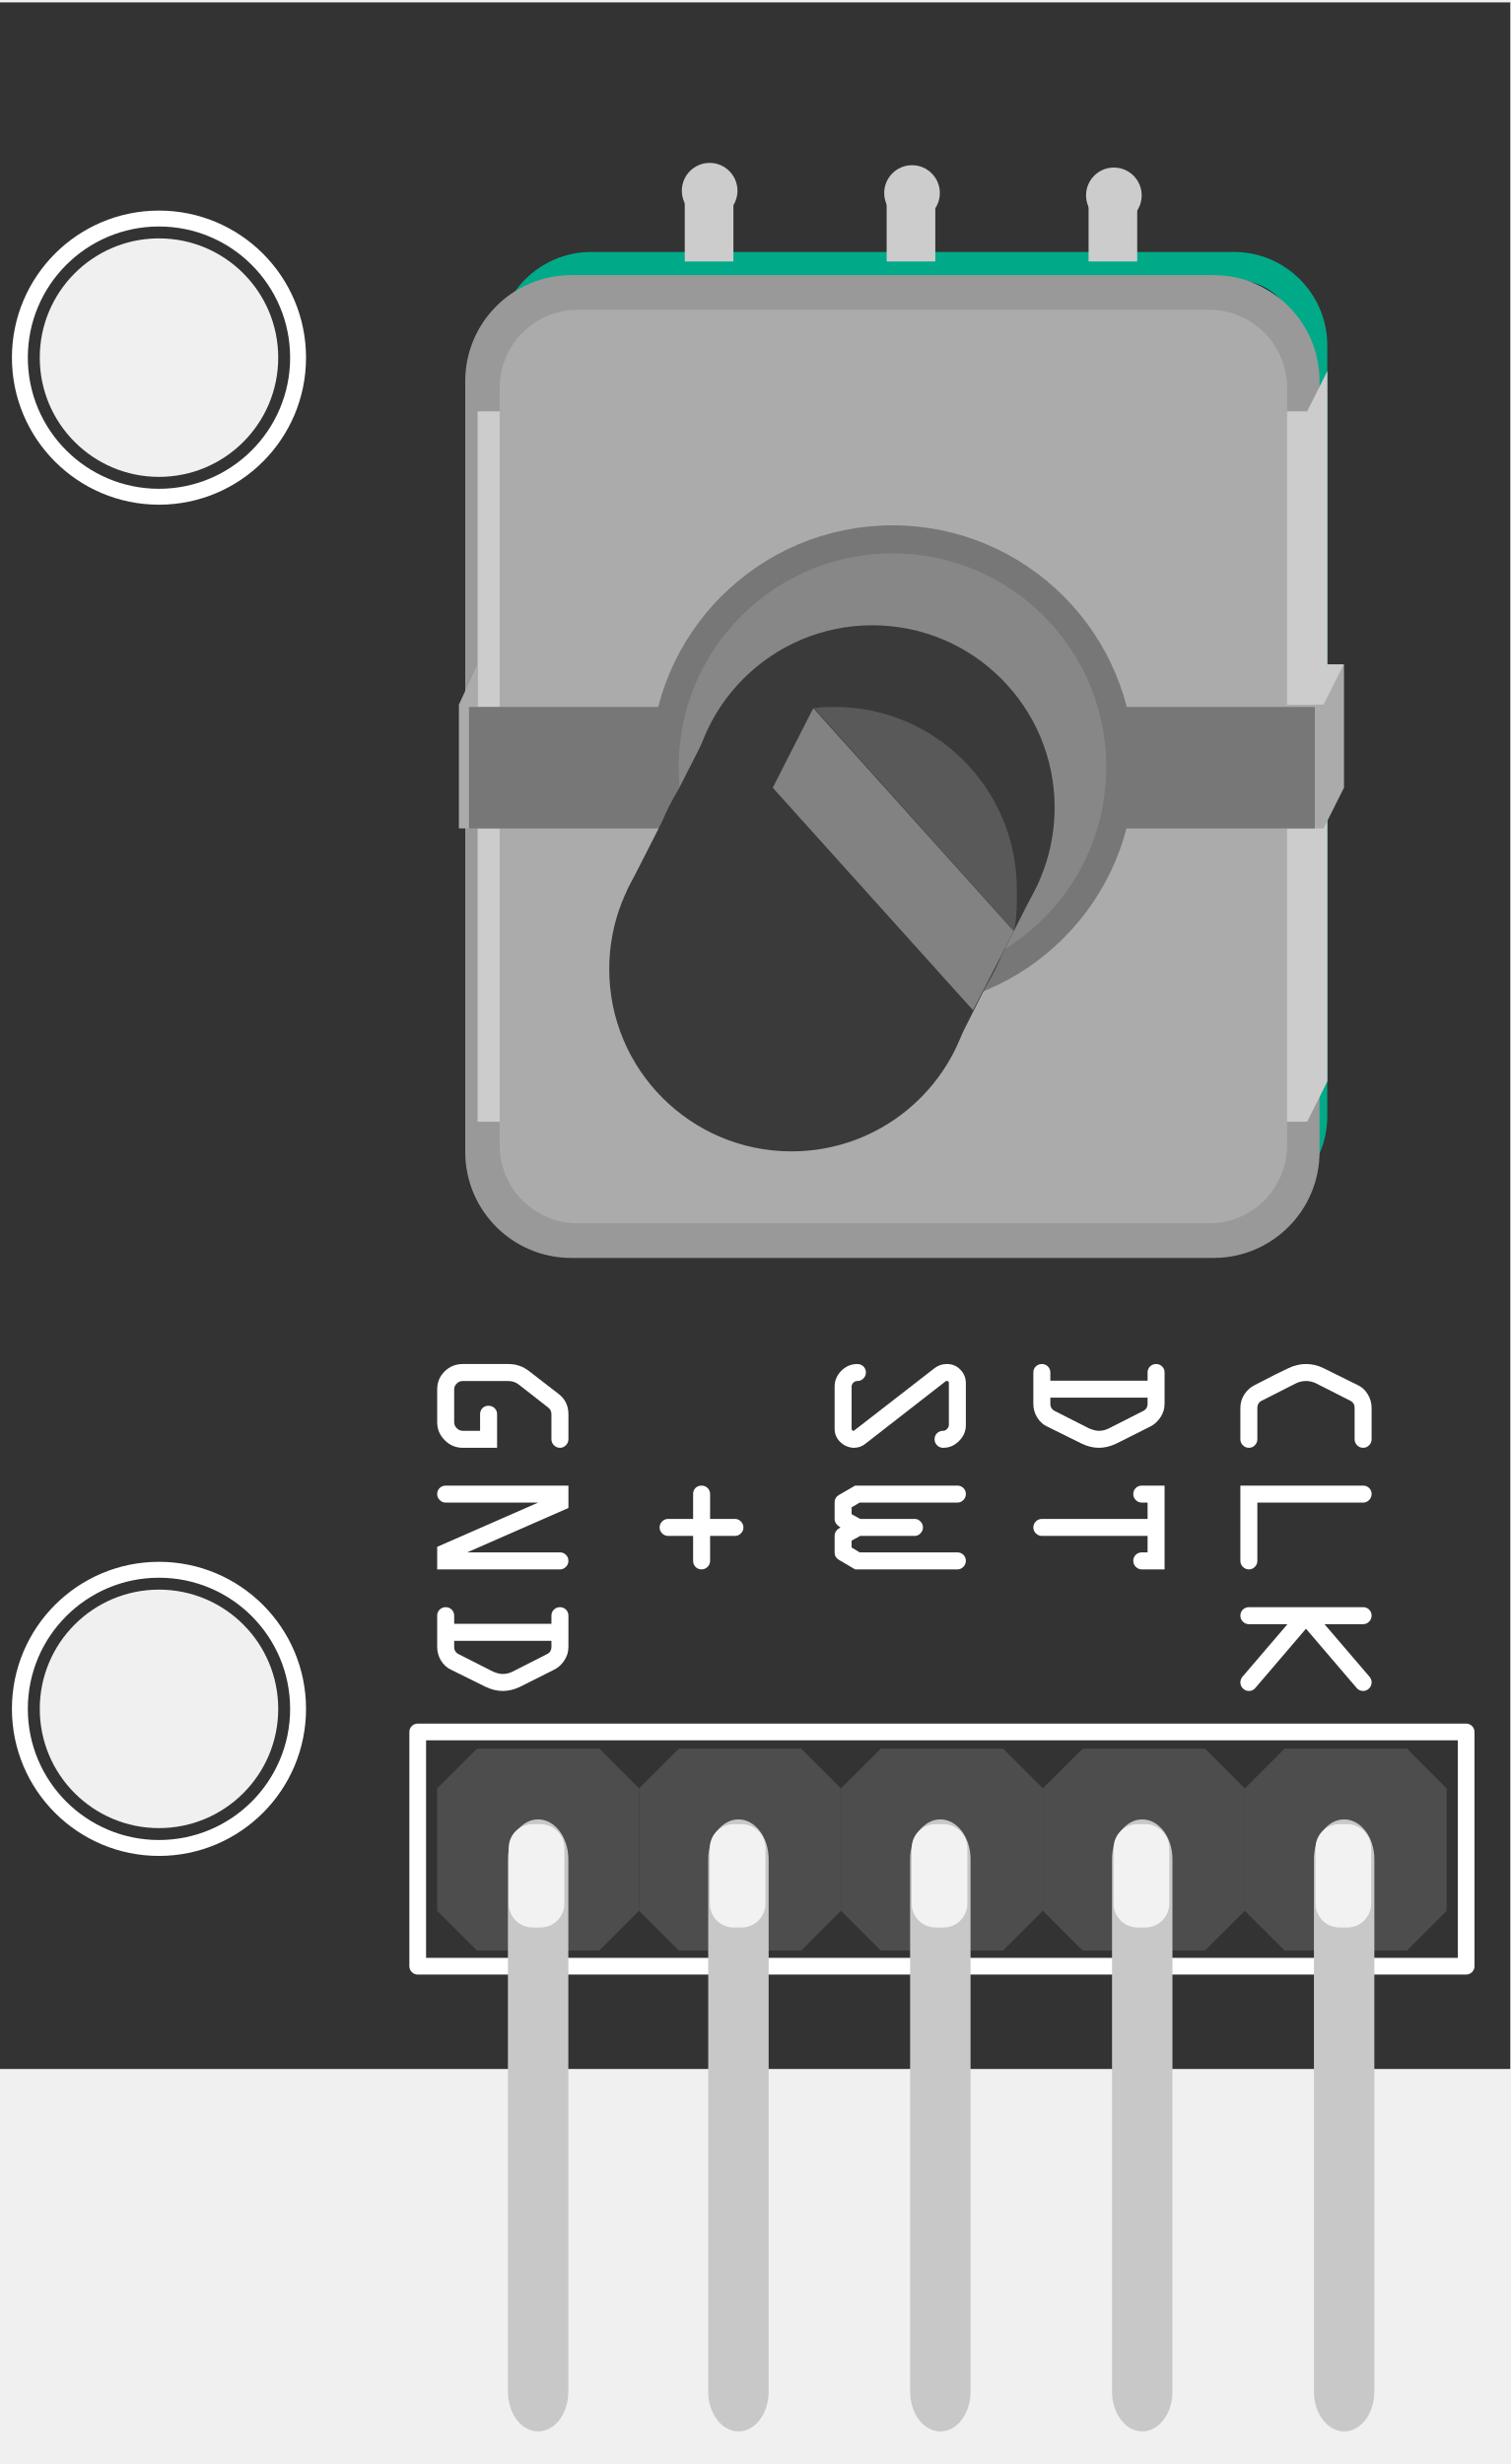
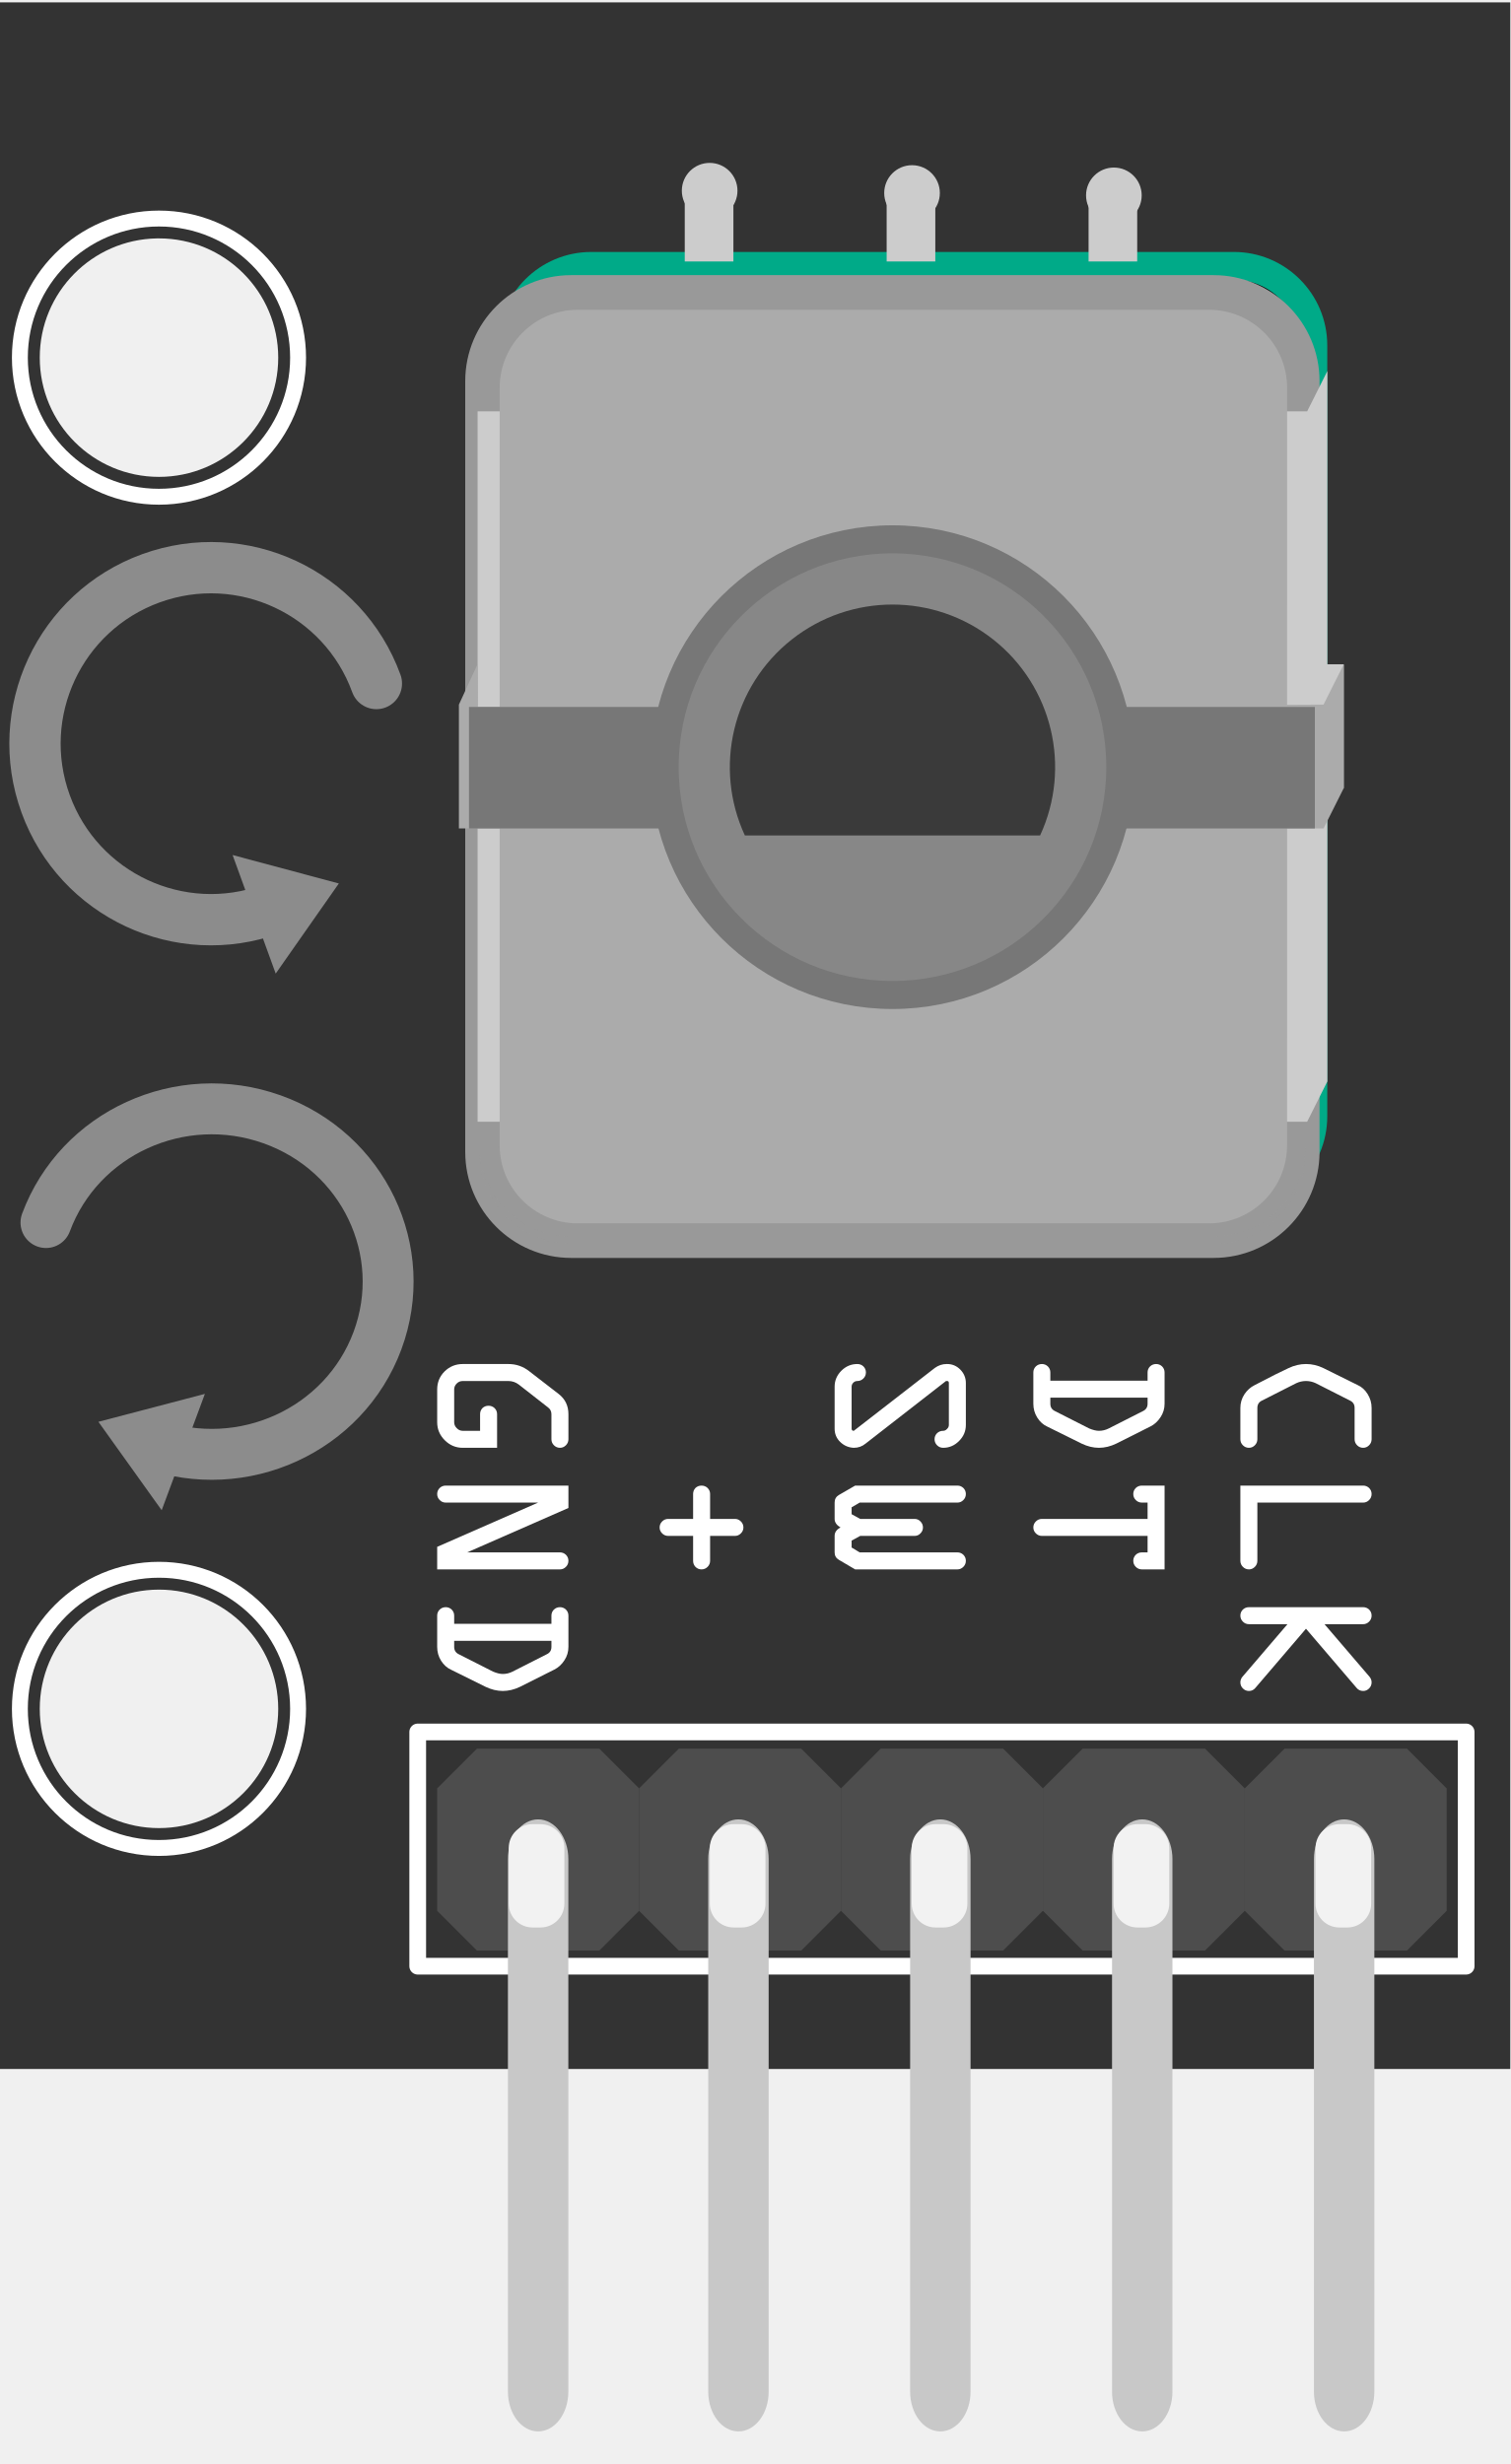
<svg xmlns="http://www.w3.org/2000/svg" width="34.2mm" height="55.8mm" gorn="0" viewBox="0 0 34.2 55.8" id="svg8" version="1.1">
  <defs id="defs2" />
-   <g transform="scale(0.018)">
+   <g transform="scale(0.018)" id="g18">
    <g gorn="0.3" id="breadboard" style="display:inline">
      <g gorn="0.3.0" id="g886baseboard" stroke="none">
-         <g transform="scale(26.45833)">
-           <g>
+         <g transform="scale(26.45833)" id="g2">
+           <g id="g1">
            <path gorn="0.3.0.0.0.0" id="rect833" d="M 0,0.111 V 98.381 H 71.811 V 0.111 Z M 7.463,11.336 a 5.669,5.669 0 0 1 0.096,0 5.669,5.669 0 0 1 5.67,5.67 5.669,5.669 0 0 1 -5.67,5.67 5.669,5.669 0 0 1 -5.668,-5.67 5.669,5.669 0 0 1 5.572,-5.67 z m 0.096,64.252 A 5.669,5.669 0 0 1 13.229,81.258 5.669,5.669 0 0 1 7.559,86.928 5.669,5.669 0 0 1 1.891,81.258 5.669,5.669 0 0 1 7.559,75.588 Z" style="stroke-linecap:round;stroke-linejoin:round" fill-opacity="1" fill="#333333" stroke="none" stroke-width="1.92" />
          </g>
        </g>
        <circle gorn="0.3.0.1" cy="449.953" id="ellipse874" style="stroke-linecap:round;stroke-linejoin:round;stroke-miterlimit:4;stroke-dasharray:none;" cx="200" fill-opacity="1" fill="none" stroke-opacity="1" r="175" stroke="#ffffff" stroke-width="20" />
        <circle gorn="0.3.0.2" cy="2149.953" id="circle876" style="stroke-linecap:round;stroke-linejoin:round;stroke-miterlimit:4;stroke-dasharray:none;" cx="200" fill-opacity="1" fill="none" stroke-opacity="1" r="175" stroke="#ffffff" stroke-width="20" />
        <rect width="1318.976" height="294.676" gorn="0.3.0.3" id="rect888" style="stroke-linecap:round;stroke-linejoin:round;stroke-miterlimit:4;stroke-dasharray:none;" y="2179.012" fill-opacity="1" x="525.512" fill="none" stroke-opacity="1" stroke="#ffffff" stroke-width="21.024" />
        <g gorn="0.3.0.4" id="g1015">
-           <g transform="rotate(90)">
-             <g>
+           <g transform="rotate(90)" id="g4">
+             <g id="g3">
              <g gorn="0.3.0.4.0.0.0" font-size="5973.71" id="text896" style="line-height:1.25;font-family:OCRA;-inkscape-font-specification:'OCRA, Normal';stroke-miterlimit:4;stroke-dasharray:none" fill="#ffffff" stroke-width="26.5" aria-label="CLK">
                <path gorn="0.3.0.4.0.0.0.0" font-size="5973.71" d="m 1716.099,-1643 q 0,-11.218 5.08,-21.802 l 21.378,-43.18 q 3.387,-7.62 11.218,-12.488 8.043,-5.08 17.568,-5.08 h 39.37 q 4.445,0 7.62,3.175 3.175,3.175 3.175,7.408 0,4.445 -3.175,7.62 -3.175,3.175 -7.62,3.175 h -39.37 q -6.562,0 -9.313,5.927 l -21.802,42.968 q -2.752,5.927 -2.752,12.277 0,6.35 2.752,12.277 l 21.802,42.968 q 2.752,5.927 9.313,5.927 h 39.37 q 4.445,0 7.62,3.175 3.175,3.175 3.175,7.408 0,4.445 -3.175,7.62 -3.175,3.175 -7.62,3.175 h -39.37 q -9.313,0 -17.145,-5.08 -7.62,-5.08 -11.43,-12.7 -15.663,-29.845 -21.59,-42.968 -5.08,-10.795 -5.08,-21.802 z" id="path1308" style="stroke-miterlimit:4;stroke-dasharray:none" fill="#ffffff" stroke-width="26.5" />
                <path gorn="0.3.0.4.0.0.0.1" font-size="5973.71" d="m 1869.061,-1560.45 v -154.517 q 0,-4.233 2.963,-7.408 3.175,-3.175 7.62,-3.175 4.445,0 7.62,3.175 3.175,3.175 3.175,7.408 v 133.139 h 73.237 q 4.445,0 7.62,3.175 3.175,3.175 3.175,7.408 0,4.445 -3.175,7.62 -3.175,3.175 -7.62,3.175 z" id="path1310" style="stroke-miterlimit:4;stroke-dasharray:none" fill="#ffffff" stroke-width="26.5" />
                <path gorn="0.3.0.4.0.0.0.2" font-size="5973.71" d="m 2022.024,-1571.245 v -143.722 q 0,-4.233 2.963,-7.408 3.175,-3.175 7.62,-3.175 4.445,0 7.62,3.175 3.175,3.175 3.175,7.408 v 48.683 l 66.252,-56.727 q 3.175,-2.54 6.985,-2.54 4.445,0 7.62,3.175 3.175,3.175 3.175,7.408 0,5.08 -3.81,8.255 l -74.507,63.712 74.507,63.712 q 3.81,3.175 3.81,8.043 0,4.445 -3.175,7.62 -3.175,3.175 -7.62,3.175 -3.81,0 -6.985,-2.54 l -66.252,-56.727 v 48.472 q 0,4.445 -3.175,7.62 -3.175,3.175 -7.62,3.175 -4.445,0 -7.62,-3.175 -2.963,-3.175 -2.963,-7.62 z" id="path1312" style="stroke-miterlimit:4;stroke-dasharray:none" fill="#ffffff" stroke-width="26.5" />
              </g>
            </g>
          </g>
-           <g transform="rotate(90)">
-             <g>
+           <g transform="rotate(90)" id="g6">
+             <g id="g5">
              <g gorn="0.3.0.4.1.0.0" font-size="5973.71" id="text900" style="line-height:1.25;font-family:OCRA;-inkscape-font-specification:'OCRA, Normal';stroke-miterlimit:4;stroke-dasharray:none" fill="#ffffff" stroke-width="26.5" aria-label="DT">
                <path gorn="0.3.0.4.1.0.0.0" font-size="5973.71" d="m 1716.099,-1310.795 q 0,-4.233 2.963,-7.408 3.175,-3.175 7.62,-3.175 h 10.372 v -122.344 h -10.372 q -4.445,0 -7.62,-3.175 -2.963,-3.175 -2.963,-7.62 0,-4.233 2.963,-7.408 3.175,-3.175 7.62,-3.175 h 39.37 q 9.313,0 16.933,5.08 7.832,5.08 11.642,12.7 l 21.59,42.968 q 5.292,11.007 5.292,21.802 0,10.795 -5.292,21.802 l -21.378,43.18 q -3.387,7.62 -11.43,12.7 -7.832,4.868 -17.357,4.868 h -39.37 q -4.445,0 -7.62,-3.175 -2.963,-3.175 -2.963,-7.62 z m 42.333,-10.583 h 7.62 q 6.562,0 9.313,-5.927 l 21.802,-42.968 q 2.963,-7.197 2.963,-12.277 0,-6.35 -2.963,-12.277 l -21.802,-42.968 q -2.752,-5.927 -9.313,-5.927 h -7.62 z" id="path1315" style="stroke-miterlimit:4;stroke-dasharray:none" fill="#ffffff" stroke-width="26.5" />
                <path gorn="0.3.0.4.1.0.0.1" font-size="5973.71" d="m 1869.061,-1436.525 v -28.575 h 105.41 v 28.575 q 0,4.445 -3.175,7.62 -3.175,3.175 -7.62,3.175 -4.445,0 -7.62,-3.175 -2.963,-3.175 -2.963,-7.62 v -7.197 h -20.743 v 132.927 q 0,4.445 -3.175,7.62 -3.175,3.175 -7.408,3.175 -4.445,0 -7.62,-3.175 -3.175,-3.175 -3.175,-7.62 v -132.927 h -20.532 v 7.197 q 0,4.445 -3.175,7.62 -3.175,3.175 -7.62,3.175 -4.445,0 -7.62,-3.175 -2.963,-3.175 -2.963,-7.62 z" id="path1317" style="stroke-miterlimit:4;stroke-dasharray:none" fill="#ffffff" stroke-width="26.5" />
              </g>
            </g>
          </g>
-           <g transform="rotate(90)">
-             <g>
+           <g transform="rotate(90)" id="g8">
+             <g id="g7">
              <g gorn="0.3.0.4.2.0.0" font-size="5973.71" id="text904" style="line-height:1.25;font-family:OCRA;-inkscape-font-specification:'OCRA, Normal';stroke-miterlimit:4;stroke-dasharray:none" fill="#ffffff" stroke-width="26.5" aria-label="SW">
                <path gorn="0.3.0.4.2.0.0.0" font-size="5973.71" d="m 1716.099,-1078.575 q 0,-4.445 2.963,-7.62 3.175,-3.175 7.62,-3.175 4.445,0 7.62,3.175 3.175,3.175 3.175,7.62 0,2.963 2.117,5.08 2.117,2.117 5.08,2.117 h 52.705 q 2.752,0 2.752,-2.752 l -79.163,-102.023 q -4.868,-6.773 -4.868,-14.817 v -0.635 q 0,-9.525 6.985,-16.51 7.197,-6.985 16.933,-6.985 h 52.705 q 11.642,0 20.108,8.467 8.678,8.467 8.678,20.108 0,4.445 -3.175,7.62 -3.175,3.175 -7.62,3.175 -4.445,0 -7.62,-3.175 -2.963,-3.175 -2.963,-7.62 0,-2.752 -2.328,-4.868 -2.117,-2.328 -5.08,-2.328 h -52.705 q -2.54,0 -2.54,2.117 v 0.635 0.847 l 78.74,101.177 q 5.292,6.35 5.292,14.817 -0.423,9.948 -7.408,17.145 -6.773,6.985 -16.722,6.985 h -52.705 q -11.642,0 -20.108,-8.467 -8.467,-8.467 -8.467,-20.108 z" id="path1320" style="stroke-miterlimit:4;stroke-dasharray:none" fill="#ffffff" stroke-width="26.5" />
                <path gorn="0.3.0.4.2.0.0.1" font-size="5973.71" d="m 1869.061,-1075.823 v -128.694 q 0,-4.233 2.963,-7.408 3.175,-3.175 7.62,-3.175 4.445,0 7.62,3.175 3.175,3.175 3.175,7.408 v 122.978 l 5.927,10.16 h 8.678 q 0.423,-0.635 2.54,-4.657 2.117,-4.022 3.387,-6.138 v -68.368 q 0,-4.445 3.175,-7.408 3.175,-3.175 7.62,-3.175 4.233,0 7.408,3.175 3.175,2.963 3.175,7.408 v 68.368 q 1.27,2.117 3.387,6.138 2.117,4.022 2.54,4.657 h 8.678 l 6.138,-10.16 v -122.978 q 0,-4.233 2.963,-7.408 3.175,-3.175 7.62,-3.175 4.445,0 7.62,3.175 3.175,3.175 3.175,7.408 v 128.694 l -12.065,20.532 q -3.175,5.292 -9.313,5.292 h -20.743 q -6.773,0 -10.583,-7.408 -4.445,7.408 -10.795,7.408 h -20.532 q -6.35,0 -9.525,-5.292 z" id="path1322" style="stroke-miterlimit:4;stroke-dasharray:none" fill="#ffffff" stroke-width="26.5" />
              </g>
            </g>
          </g>
-           <g transform="rotate(90)">
-             <g>
+           <g transform="rotate(90)" id="g10">
+             <g id="g9">
              <g gorn="0.3.0.4.3.0.0" font-size="5973.71" id="text912" style="line-height:1.25;font-family:OCRA;-inkscape-font-specification:'OCRA, Normal';stroke-miterlimit:4;stroke-dasharray:none" fill="#ffffff" stroke-width="26.5" aria-label=" +">
                <path gorn="0.3.0.4.3.0.0.0" font-size="5973.71" d="m 1872.025,-874.93 q -2.963,-3.175 -2.963,-7.62 0,-4.445 2.963,-7.62 3.175,-3.175 7.62,-3.175 h 31.327 v -31.327 q 0,-4.233 3.175,-7.408 3.175,-3.175 7.62,-3.175 4.233,0 7.408,3.175 3.175,3.175 3.175,7.408 v 31.327 h 31.327 q 4.445,0 7.62,3.175 3.175,3.175 3.175,7.62 0,4.445 -3.175,7.62 -3.175,2.963 -7.62,2.963 h -31.327 v 31.327 q 0,4.445 -3.175,7.62 -3.175,3.175 -7.408,3.175 -4.445,0 -7.62,-3.175 -3.175,-3.175 -3.175,-7.62 v -31.327 h -31.327 q -4.445,0 -7.62,-2.963 z" id="path1325" style="stroke-miterlimit:4;stroke-dasharray:none" fill="#ffffff" stroke-width="26.5" />
              </g>
            </g>
          </g>
-           <g transform="rotate(90)">
-             <g>
+           <g transform="rotate(90)" id="g12">
+             <g id="g11">
              <g gorn="0.3.0.4.4.0.0" font-size="5973.71" id="text908" style="line-height:1.25;font-family:OCRA;-inkscape-font-specification:'OCRA, Normal';stroke-miterlimit:4;stroke-dasharray:none" fill="#ffffff" stroke-width="26.5" aria-label="GND">
                <path gorn="0.3.0.4.4.0.0.0" font-size="5973.71" d="m 1716.099,-582.173 v -57.362 q 0,-14.605 8.89,-26.035 l 28.787,-37.253 q 9.525,-12.277 25.4,-12.277 h 31.538 q 4.445,0 7.62,3.175 3.175,3.175 3.175,7.408 0,4.445 -3.175,7.62 -3.175,3.175 -7.62,3.175 h -31.538 q -5.292,0 -8.467,4.233 l -28.787,36.83 q -4.445,5.927 -4.445,13.123 v 57.362 q 0,4.445 3.175,7.62 3.175,3.175 7.408,3.175 h 41.275 q 4.233,0 7.408,-3.175 3.387,-3.175 3.387,-7.62 v -21.802 h -20.955 q -4.445,0 -7.62,-2.963 -2.963,-3.175 -2.963,-7.62 0,-4.445 2.963,-7.62 3.175,-3.175 7.62,-3.175 h 42.333 v 43.18 q 0,13.123 -9.525,22.648 -9.525,9.525 -22.648,9.525 h -41.275 q -13.335,0 -22.648,-9.313 -9.313,-9.525 -9.313,-22.86 z" id="path1328" style="stroke-miterlimit:4;stroke-dasharray:none" fill="#ffffff" stroke-width="26.5" />
                <path gorn="0.3.0.4.4.0.0.1" font-size="5973.71" d="m 1869.061,-560.795 v -154.305 h 28.152 l 55.88,127.424 v -116.84 q 0,-4.233 2.963,-7.408 3.175,-3.175 7.62,-3.175 4.445,0 7.62,3.175 3.175,3.175 3.175,7.408 V -550 h -28.363 l -55.669,-127 v 116.205 q 0,4.445 -3.175,7.62 -3.175,3.175 -7.62,3.175 -4.445,0 -7.62,-3.175 -2.963,-3.175 -2.963,-7.62 z" id="path1330" style="stroke-miterlimit:4;stroke-dasharray:none" fill="#ffffff" stroke-width="26.5" />
                <path gorn="0.3.0.4.4.0.0.2" font-size="5973.71" d="m 2022.024,-560.795 q 0,-4.233 2.963,-7.408 3.175,-3.175 7.62,-3.175 h 10.372 V -693.722 h -10.372 q -4.445,0 -7.62,-3.175 -2.963,-3.175 -2.963,-7.62 0,-4.233 2.963,-7.408 3.175,-3.175 7.62,-3.175 h 39.37 q 9.313,0 16.933,5.08 7.832,5.08 11.642,12.7 l 21.59,42.968 q 5.292,11.007 5.292,21.802 0,10.795 -5.292,21.802 l -21.378,43.18 q -3.387,7.62 -11.43,12.7 Q 2081.502,-550 2071.977,-550 h -39.37 q -4.445,0 -7.62,-3.175 -2.963,-3.175 -2.963,-7.62 z m 42.334,-10.583 h 7.62 q 6.562,0 9.313,-5.927 l 21.802,-42.968 q 2.963,-7.197 2.963,-12.277 0,-6.35 -2.963,-12.277 l -21.802,-42.968 q -2.752,-5.927 -9.313,-5.927 h -7.62 z" id="path1332" style="stroke-miterlimit:4;stroke-dasharray:none" fill="#ffffff" stroke-width="26.5" />
              </g>
            </g>
          </g>
        </g>
      </g>
      <g gorn="0.3.1" id="grpPinblock" style="display:inline">
-         <g transform="scale(26.45833)">
-           <g>
+         <g transform="scale(26.45833)" id="g14">
+           <g id="g13">
            <path gorn="0.3.1.0.0.0" id="rect961" d="m 22.678,83.15 -1.891,1.889 v 5.82 L 22.678,92.75 h 5.82 l 1.889,-1.891 v -5.82 l -1.889,-1.889 z" style="stroke-linecap:round;stroke-linejoin:bevel;stroke-miterlimit:4;stroke-dasharray:none;" fill-opacity="1" fill="#4d4d4d" stroke-opacity="1" stroke="none" stroke-width="0.589" />
          </g>
        </g>
        <path gorn="0.3.1.1" id="path979" d="m 854.023,2200.021 -50.023,49.971 v 153.996 l 50.023,50.023 h 153.996 l 49.971,-50.023 v -153.996 l -49.971,-49.971 z" style="stroke-linecap:round;stroke-linejoin:bevel;stroke-miterlimit:4;stroke-dasharray:none;" fill-opacity="1" fill="#4d4d4d" stroke-opacity="1" stroke="none" stroke-width="15.573" />
        <path gorn="0.3.1.2" id="path981" d="M 1108.023,2200.021 1058,2249.992 v 153.996 l 50.023,50.023 h 153.996 l 49.971,-50.023 v -153.996 l -49.971,-49.971 z" style="stroke-linecap:round;stroke-linejoin:bevel;stroke-miterlimit:4;stroke-dasharray:none;" fill-opacity="1" fill="#4d4d4d" stroke-opacity="1" stroke="none" stroke-width="15.573" />
        <path gorn="0.3.1.3" id="path983" d="M 1362.023,2200.021 1312,2249.992 v 153.996 l 50.023,50.023 h 153.996 l 49.971,-50.023 v -153.996 l -49.971,-49.971 z" style="stroke-linecap:round;stroke-linejoin:bevel;stroke-miterlimit:4;stroke-dasharray:none;" fill-opacity="1" fill="#4d4d4d" stroke-opacity="1" stroke="none" stroke-width="15.573" />
        <path gorn="0.3.1.4" id="path985" d="m 1616.023,2200.021 -50.023,49.971 v 153.996 l 50.023,50.023 h 153.996 l 49.971,-50.023 v -153.996 l -49.971,-49.971 z" style="stroke-linecap:round;stroke-linejoin:bevel;stroke-miterlimit:4;stroke-dasharray:none;" fill-opacity="1" fill="#4d4d4d" stroke-opacity="1" stroke="none" stroke-width="15.573" />
        <rect width="76" height="770" gorn="0.3.1.5" id="rect1028" style="stroke-linecap:round;stroke-linejoin:bevel;stroke-miterlimit:4;stroke-dasharray:none;" y="2289" fill-opacity="1" x="639" fill="#c8c8c8" stroke-opacity="1" stroke="none" stroke-width="20" rx="50" />
        <rect width="76" height="770" gorn="0.3.1.6" id="rect1030" style="stroke-linecap:round;stroke-linejoin:bevel;stroke-miterlimit:4;stroke-dasharray:none;" y="2289" fill-opacity="1" x="891" fill="#c8c8c8" stroke-opacity="1" stroke="none" stroke-width="20" rx="50" />
        <rect width="76" height="770" gorn="0.3.1.7" id="rect1032" style="stroke-linecap:round;stroke-linejoin:bevel;stroke-miterlimit:4;stroke-dasharray:none;" y="2289" fill-opacity="1" x="1145" fill="#c8c8c8" stroke-opacity="1" stroke="none" stroke-width="20" rx="50" />
        <rect width="76" height="770" gorn="0.3.1.8" id="rect1034" style="stroke-linecap:round;stroke-linejoin:bevel;stroke-miterlimit:4;stroke-dasharray:none;" y="2289" fill-opacity="1" x="1399" fill="#c8c8c8" stroke-opacity="1" stroke="none" stroke-width="20" rx="50" />
        <rect width="76" height="770" gorn="0.3.1.9" id="rect1036" style="stroke-linecap:round;stroke-linejoin:bevel;stroke-miterlimit:4;stroke-dasharray:none;" y="2289" fill-opacity="1" x="1653" fill="#c8c8c8" stroke-opacity="1" stroke="none" stroke-width="20" rx="50" />
        <rect width="70" height="130" gorn="0.3.1.10" id="rect1038" style="stroke-linecap:round;stroke-linejoin:bevel;stroke-miterlimit:4;stroke-dasharray:none;" y="2295" fill-opacity="1" x="1655" fill="#f2f2f2" stroke-opacity="1" stroke="none" stroke-width="7.887" rx="30" />
        <rect width="70" height="130" gorn="0.3.1.11" id="rect1040" style="stroke-linecap:round;stroke-linejoin:bevel;stroke-miterlimit:4;stroke-dasharray:none;" y="2295" fill-opacity="1" x="1401" fill="#f2f2f2" stroke-opacity="1" stroke="none" stroke-width="7.887" rx="30" />
        <rect width="70" height="130" gorn="0.3.1.12" id="rect1042" style="stroke-linecap:round;stroke-linejoin:bevel;stroke-miterlimit:4;stroke-dasharray:none;" y="2295" fill-opacity="1" x="1147" fill="#f2f2f2" stroke-opacity="1" stroke="none" stroke-width="7.887" rx="30" />
        <rect width="70" height="130" gorn="0.3.1.13" id="rect1044" style="stroke-linecap:round;stroke-linejoin:bevel;stroke-miterlimit:4;stroke-dasharray:none;" y="2295" fill-opacity="1" x="893" fill="#f2f2f2" stroke-opacity="1" stroke="none" stroke-width="7.887" rx="30" />
        <rect width="70" height="130" gorn="0.3.1.14" id="rect1046" style="stroke-linecap:round;stroke-linejoin:bevel;stroke-miterlimit:4;stroke-dasharray:none;" y="2295" fill-opacity="1" x="640" fill="#f2f2f2" stroke-opacity="1" stroke="none" stroke-width="7.887" rx="30" />
      </g>
-       <g transform="matrix(35.27777,0,0,-35.27777,551.505,1605.899)">
-         <g>
-           <g gorn="0.3.2.0.0" id="rotaryEncoder" data-encoder-role="knob">
+       <g transform="matrix(35.27777,0,0,-35.27777,551.505,1605.899)" id="g17">
+         <g id="g16">
+           <g gorn="0.3.2.0.0" id="rotaryEncoder">
            <path gorn="0.3.2.0.0.0" d="m 31.203,33.205 c 0,1.563 -1.271,2.835 -2.834,2.835 H 5.453 c -1.565,0 -2.834,-1.271 -2.834,-2.835 v -27.496 c 0,-1.564 1.269,-2.835 2.834,-2.835 h 22.916 c 1.564,0 2.834,1.271 2.834,2.835 z" id="path4422" style="stroke-width:0.992;stroke-miterlimit:4;stroke-dasharray:none" stroke="#00aa88" stroke-width="0.883" />
            <rect height="4.416" width="30.833" gorn="0.3.2.0.0.1" id="rect4424" y="17.415" x="1.452" fill="#cccccc" />
            <rect height="2.666" width="1.734" gorn="0.3.2.0.0.2" id="rect4426" y="36.197" x="23.187" fill="#cccccc" />
            <rect height="2.666" width="1.735" gorn="0.3.2.0.0.3" id="rect4428" y="36.197" x="15.986" fill="#cccccc" />
            <rect height="2.666" width="1.735" gorn="0.3.2.0.0.4" id="rect4430" y="36.197" x="8.786" fill="#cccccc" />
            <g gorn="0.3.2.0.0.5" id="g4434">
              <path gorn="0.3.2.0.0.5.0" d="M 27.648,35.209 H 4.733 c -1.806,0 -3.275,-1.471 -3.275,-3.277 V 4.435 C 1.458,2.629 2.927,1.16 4.733,1.16 h 22.915 c 1.806,0 3.275,1.469 3.275,3.275 v 27.497 c 0,1.807 -1.469,3.277 -3.275,3.277 z M 4.733,2.042 C 3.414,2.042 2.34,3.115 2.34,4.435 v 27.497 c 0,1.32 1.073,2.395 2.393,2.395 h 22.915 c 1.319,0 2.393,-1.074 2.393,-2.395 V 4.435 c 0,-1.319 -1.073,-2.393 -2.393,-2.393 z" id="path4432" stroke-opacity="1" stroke="#999999" stroke-width="1" />
            </g>
            <polygon gorn="0.3.2.0.0.6" id="polygon4436" style="fill:#cccccc" fill="#cccccc" points="31.703,32.29 30.982,30.852 1.399,30.852 1.399,5.517 30.982,5.517 31.703,6.956 " />
            <polygon gorn="0.3.2.0.0.7" id="polygon4438" fill="#ababab" points="31.566,15.976 32.287,17.415 32.287,21.831 31.566,20.392 1.399,20.31 1.385,21.811 0.732,20.392 0.732,15.976 " />
            <path gorn="0.3.2.0.0.8" d="m 30.267,31.689 c 0,1.539 -1.246,2.785 -2.785,2.785 H 4.971 c -1.538,0 -2.785,-1.246 -2.785,-2.785 V 4.678 c 0,-1.537 1.247,-2.785 2.785,-2.785 h 22.511 c 1.537,0 2.784,1.248 2.784,2.785 z" id="path4440" fill="#ababab" />
            <circle gorn="0.3.2.0.0.9" cy="38.554" id="circle4442" style="stroke-miterlimit:4;stroke-dasharray:none" cx="24.089" fill-opacity="1" fill="#cccccc" r="0.992" stroke-width="0.519" />
            <circle gorn="0.3.2.0.0.10" cy="38.72" id="circle4444" cx="9.674" fill-opacity="1" fill="#cccccc" r="0.992" stroke-width="0.518" />
            <circle gorn="0.3.2.0.0.11" cy="38.638" id="circle4446" cx="16.891" fill-opacity="1" fill="#cccccc" r="0.992" stroke-width="0.518" />
            <rect width="30.166" height="4.334" gorn="0.3.2.0.0.12" id="rect5136" style="stroke-linecap:round;stroke-linejoin:miter;stroke-miterlimit:4;stroke-dasharray:none;" y="15.976" fill-opacity="1" x="1.091" fill="#777777" stroke-opacity="1" stroke="none" stroke-width="0.992" />
            <circle gorn="0.3.2.0.0.13" cy="18.162" id="circle4450" cx="16.194" fill="#878787" stroke="#777777" r="8.125" stroke-width="1" />
-             <circle gorn="0.3.2.0.0.14" cy="18.162" id="circle4452" cx="16.194" fill="#878787" r="6.5" />
-             <circle gorn="0.3.2.0.0.15" cy="16.722" id="circle4454" cx="15.476" fill="#3a3a3a" r="6.5" />
-             <polygon gorn="0.3.2.0.0.16" id="polygon4456" fill="#3a3a3a" points="18.394,8.098 6.731,13.768 9.862,19.923 21.428,14.111 " />
-             <path gorn="0.3.2.0.0.17" d="m 13.37,20.268 7.149,-7.957 c 0.122,0.496 0.109,0.963 0.109,1.498 0,3.59 -2.91,6.502 -6.501,6.502 -0.256,0.001 -0.508,-0.014 -0.757,-0.043 z" id="path4458" fill="#595959" />
-             <path gorn="0.3.2.0.0.18" d="M 13.364,20.309 C 10.089,19.974 7.533,17.205 7.533,13.84 c 0,-3.59 2.91,-6.5 6.5,-6.5 3.122,0 5.728,2.198 6.357,5.13 z" id="path4460" fill="#3a3a3a" />
-             <path gorn="0.3.2.0.0.19" d="M 11.924,17.429 C 8.649,17.094 6.093,14.324 6.093,10.96 c 0,-3.59 2.91,-6.5 6.5,-6.5 3.122,0 5.729,2.198 6.358,5.13 z" id="path4462" fill="#3a3a3a" />
            <path gorn="0.3.2.0.0.20" d="m 30.923,4.701 c 0,-1.806 -1.47,-3.275 -3.275,-3.275 H 4.733 c -1.806,0 -3.275,1.469 -3.275,3.275 V 4.435 C 1.458,2.629 2.927,1.16 4.733,1.16 h 22.915 c 1.806,0 3.275,1.469 3.275,3.275" id="path4464" style="fill:#999999" opacity="0.2" fill="#ffffff" />
-             <polygon gorn="0.3.2.0.0.21" id="polygon4466" fill="#828282" points="19.066,9.493 11.924,17.429 13.37,20.268 20.521,12.312 " />
+             <g data-encoder-role="knob" id="g15">
+               <circle gorn="0.3.2.0.0.14" cy="18.162" id="circle4452" cx="16.194" fill="#878787" r="6.5" />
+               <path d="M 10.930,15.726 L 21.458,15.726 A 5.8,5.8 0 1 1 10.930,15.726 Z" fill="#3a3a3a" id="path14" />
+             </g>
          </g>
        </g>
      </g>
      <rect width="76" height="100" gorn="0.3.3" id="connector0pin" style="stroke-linecap:round;stroke-linejoin:round;stroke-miterlimit:4;stroke-dasharray:none" y="2900" fill-opacity="1" x="639" fill="none" stroke="none" stroke-width="44.554" />
      <rect width="76" height="100" gorn="0.3.4" id="connector1pin" style="stroke-linecap:round;stroke-linejoin:round;stroke-miterlimit:4;stroke-dasharray:none" y="2900" fill-opacity="1" x="891" fill="none" stroke="none" stroke-width="44.555" />
      <rect width="76" height="100" gorn="0.3.5" id="connector2pin" style="stroke-linecap:round;stroke-linejoin:round;stroke-miterlimit:4;stroke-dasharray:none" y="2900" fill-opacity="1" x="1145" fill="none" stroke="none" stroke-width="44.554" />
      <rect width="76" height="100" gorn="0.3.6" id="connector3pin" style="stroke-linecap:round;stroke-linejoin:round;stroke-miterlimit:4;stroke-dasharray:none" y="2900" fill-opacity="1" x="1399" fill="none" stroke="none" stroke-width="44.554" />
      <rect width="76" height="100" gorn="0.3.7" id="connector4pin" style="stroke-linecap:round;stroke-linejoin:round;stroke-miterlimit:4;stroke-dasharray:none" y="2900" fill-opacity="1" x="1653" fill="none" stroke="none" stroke-width="44.554" />
    </g>
  </g>
-   <circle data-role="button-cap" data-encoder-role="area" cx="20.21" cy="17.374" r="8.1" fill="transparent" stroke="none" />
-   <circle data-role="button-indicator" cx="20.21" cy="17.374" r="5.94" fill="none" fill-opacity="0.55" pointer-events="none" />
+   <circle data-role="button-cap" data-encoder-role="area" cx="20.21" cy="17.374" r="8.1" fill="transparent" stroke="none" id="circle18" />
+   <circle data-role="button-indicator" cx="20.21" cy="17.374" r="5.94" fill="none" fill-opacity="0.55" pointer-events="none" id="circle19" />
+   <circle data-encoder-role="ccw-button" cx="4.779" cy="16.842" r="4.483" fill="transparent" stroke="none" style="stroke-width:1.66" id="circle20" />
+   <path d="M 8.523,15.479 A 3.985,3.985 0 1 0 6.142,20.586" fill="none" stroke="#8c8c8c" stroke-width="1.162" stroke-linecap="round" pointer-events="none" id="path20" />
+   <polygon data-encoder-role="ccw-arrow" points="3.821,25.255 2.96,26.484 2.372,24.867 " fill="#8c8c8c" pointer-events="none" id="polygon20" transform="matrix(1.660459,0,0,1.660459,1.328362,-21.92768)" />
+   <ellipse data-encoder-role="cw-button" cx="4.794" cy="29.024" fill="transparent" stroke="none" style="stroke-width:1.647" id="circle21" rx="4.494" ry="4.4" />
+   <path d="M 1.041,27.686 A 3.994,3.911 0 1 1 3.427,32.698" fill="none" stroke="#8c8c8c" stroke-width="1.153" stroke-linecap="round" pointer-events="none" id="path21" />
+   <polygon data-encoder-role="cw-arrow" points="3.04,34.984 2.179,33.755 3.628,33.367 " fill="#8c8c8c" pointer-events="none" id="polygon21" transform="matrix(1.664309,0,0,1.629674,-1.398234,-22.81145)" />
</svg>
